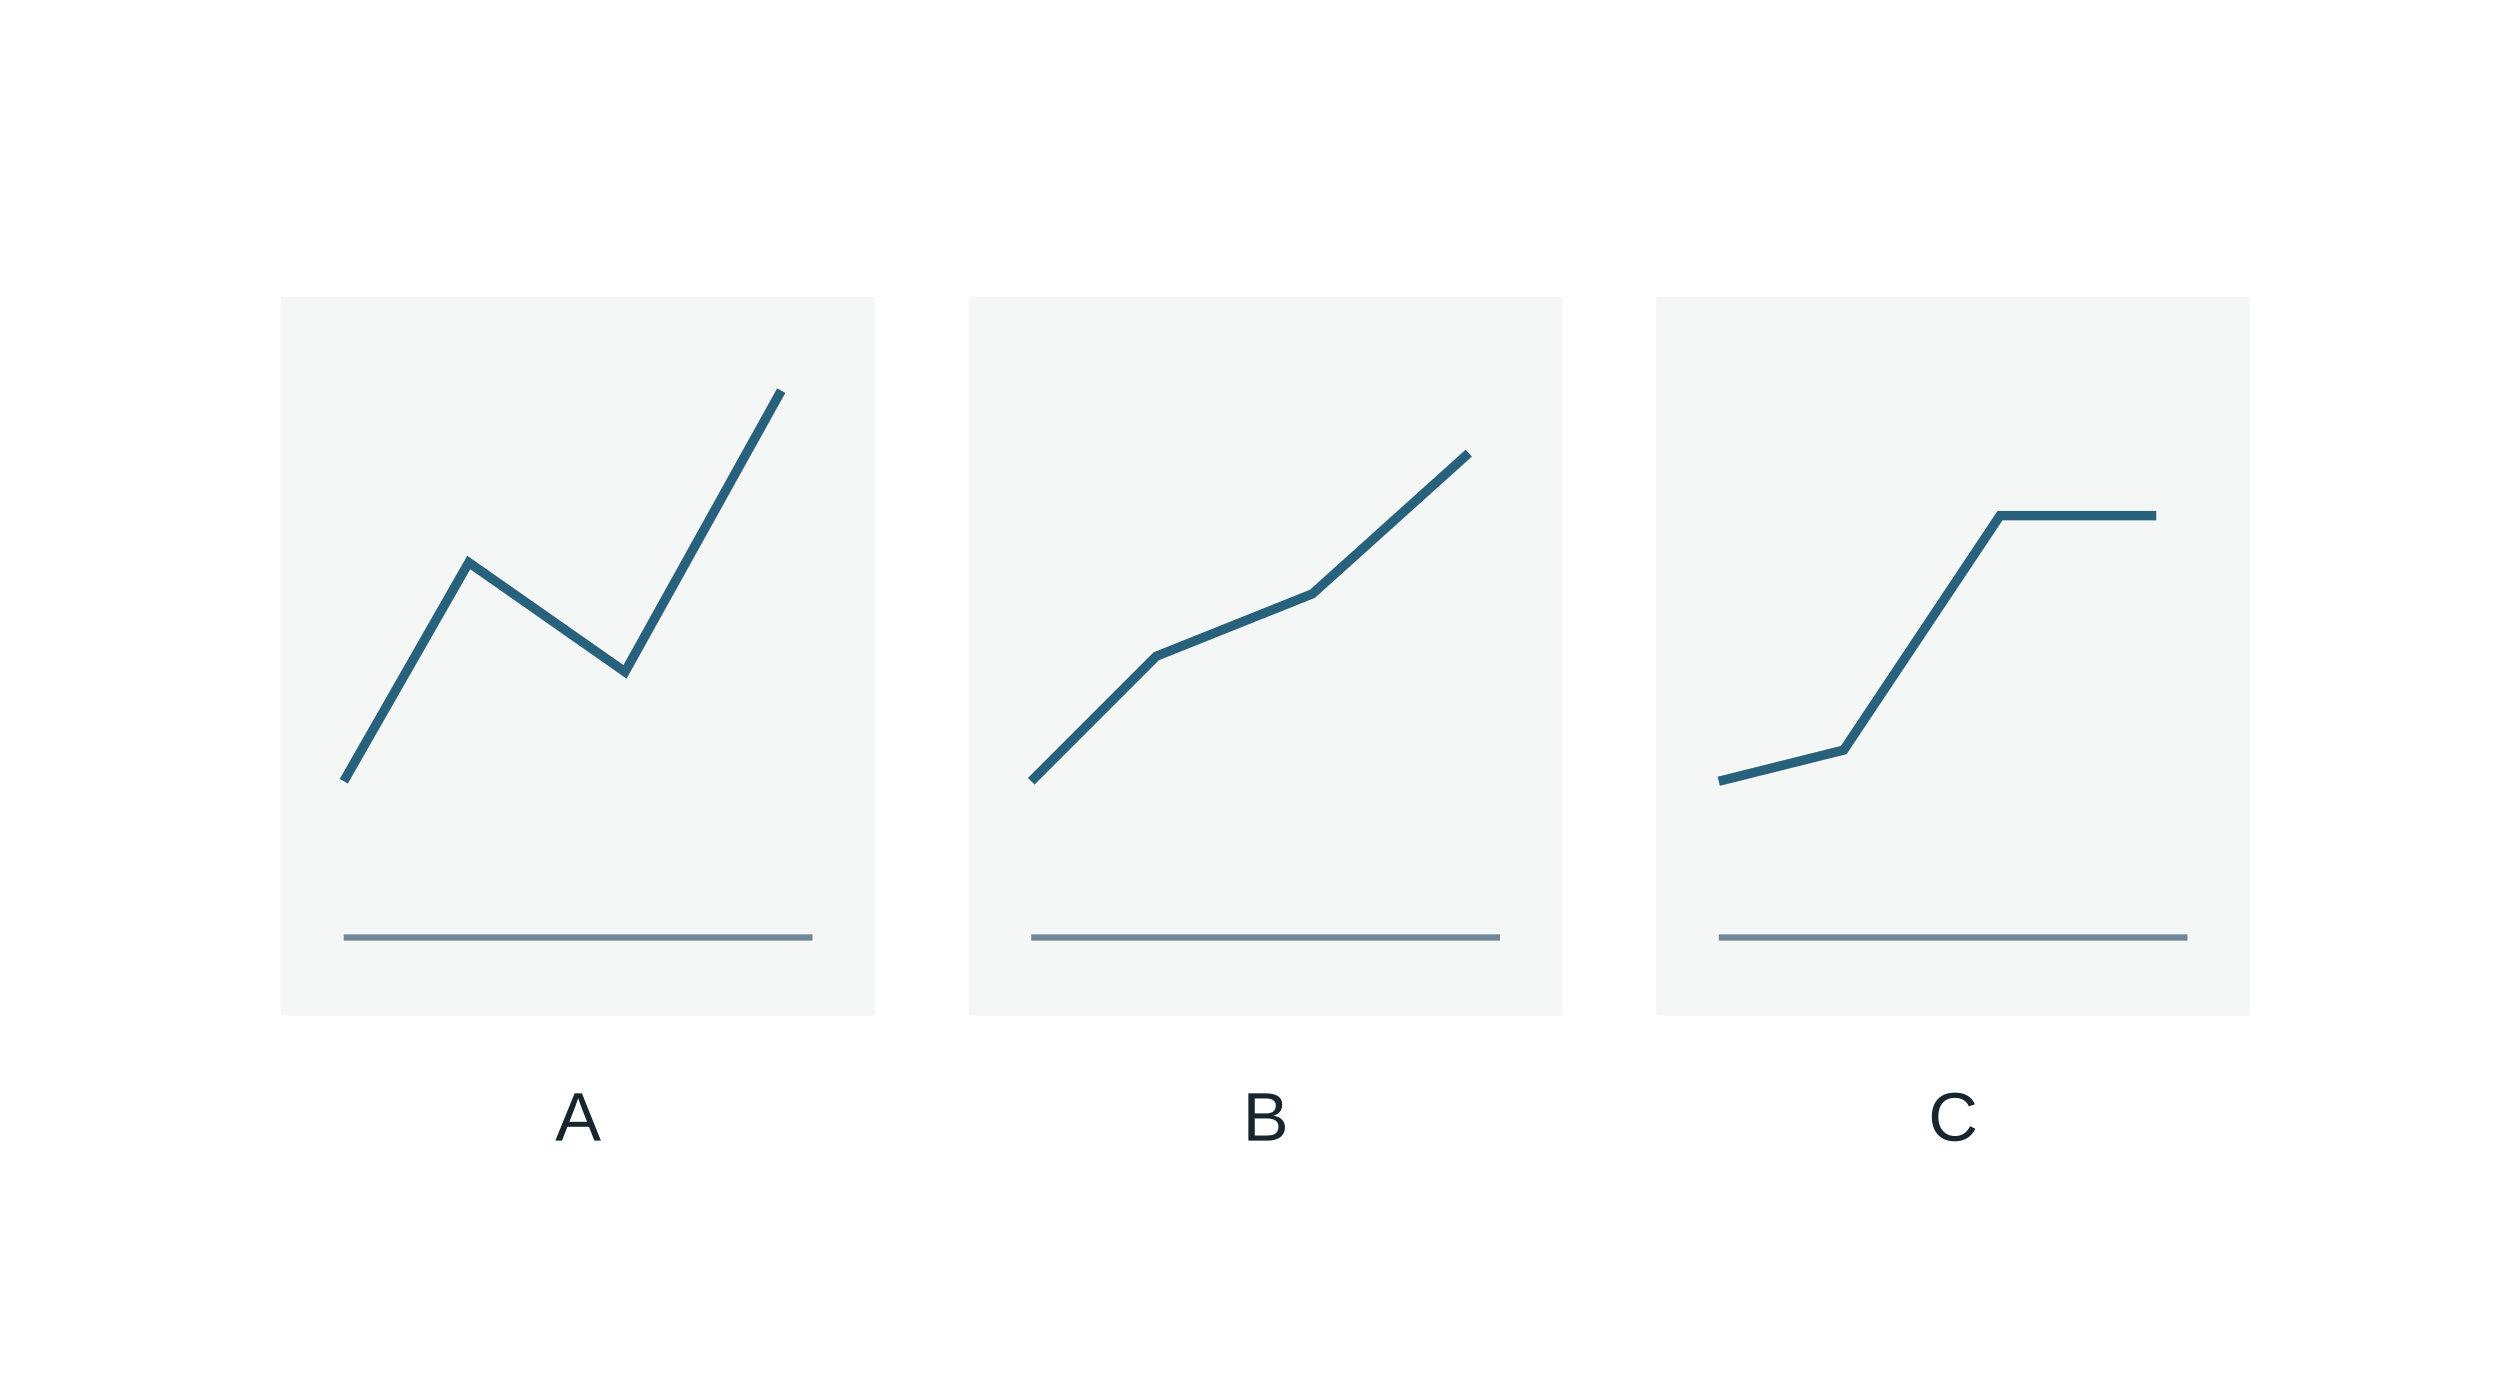
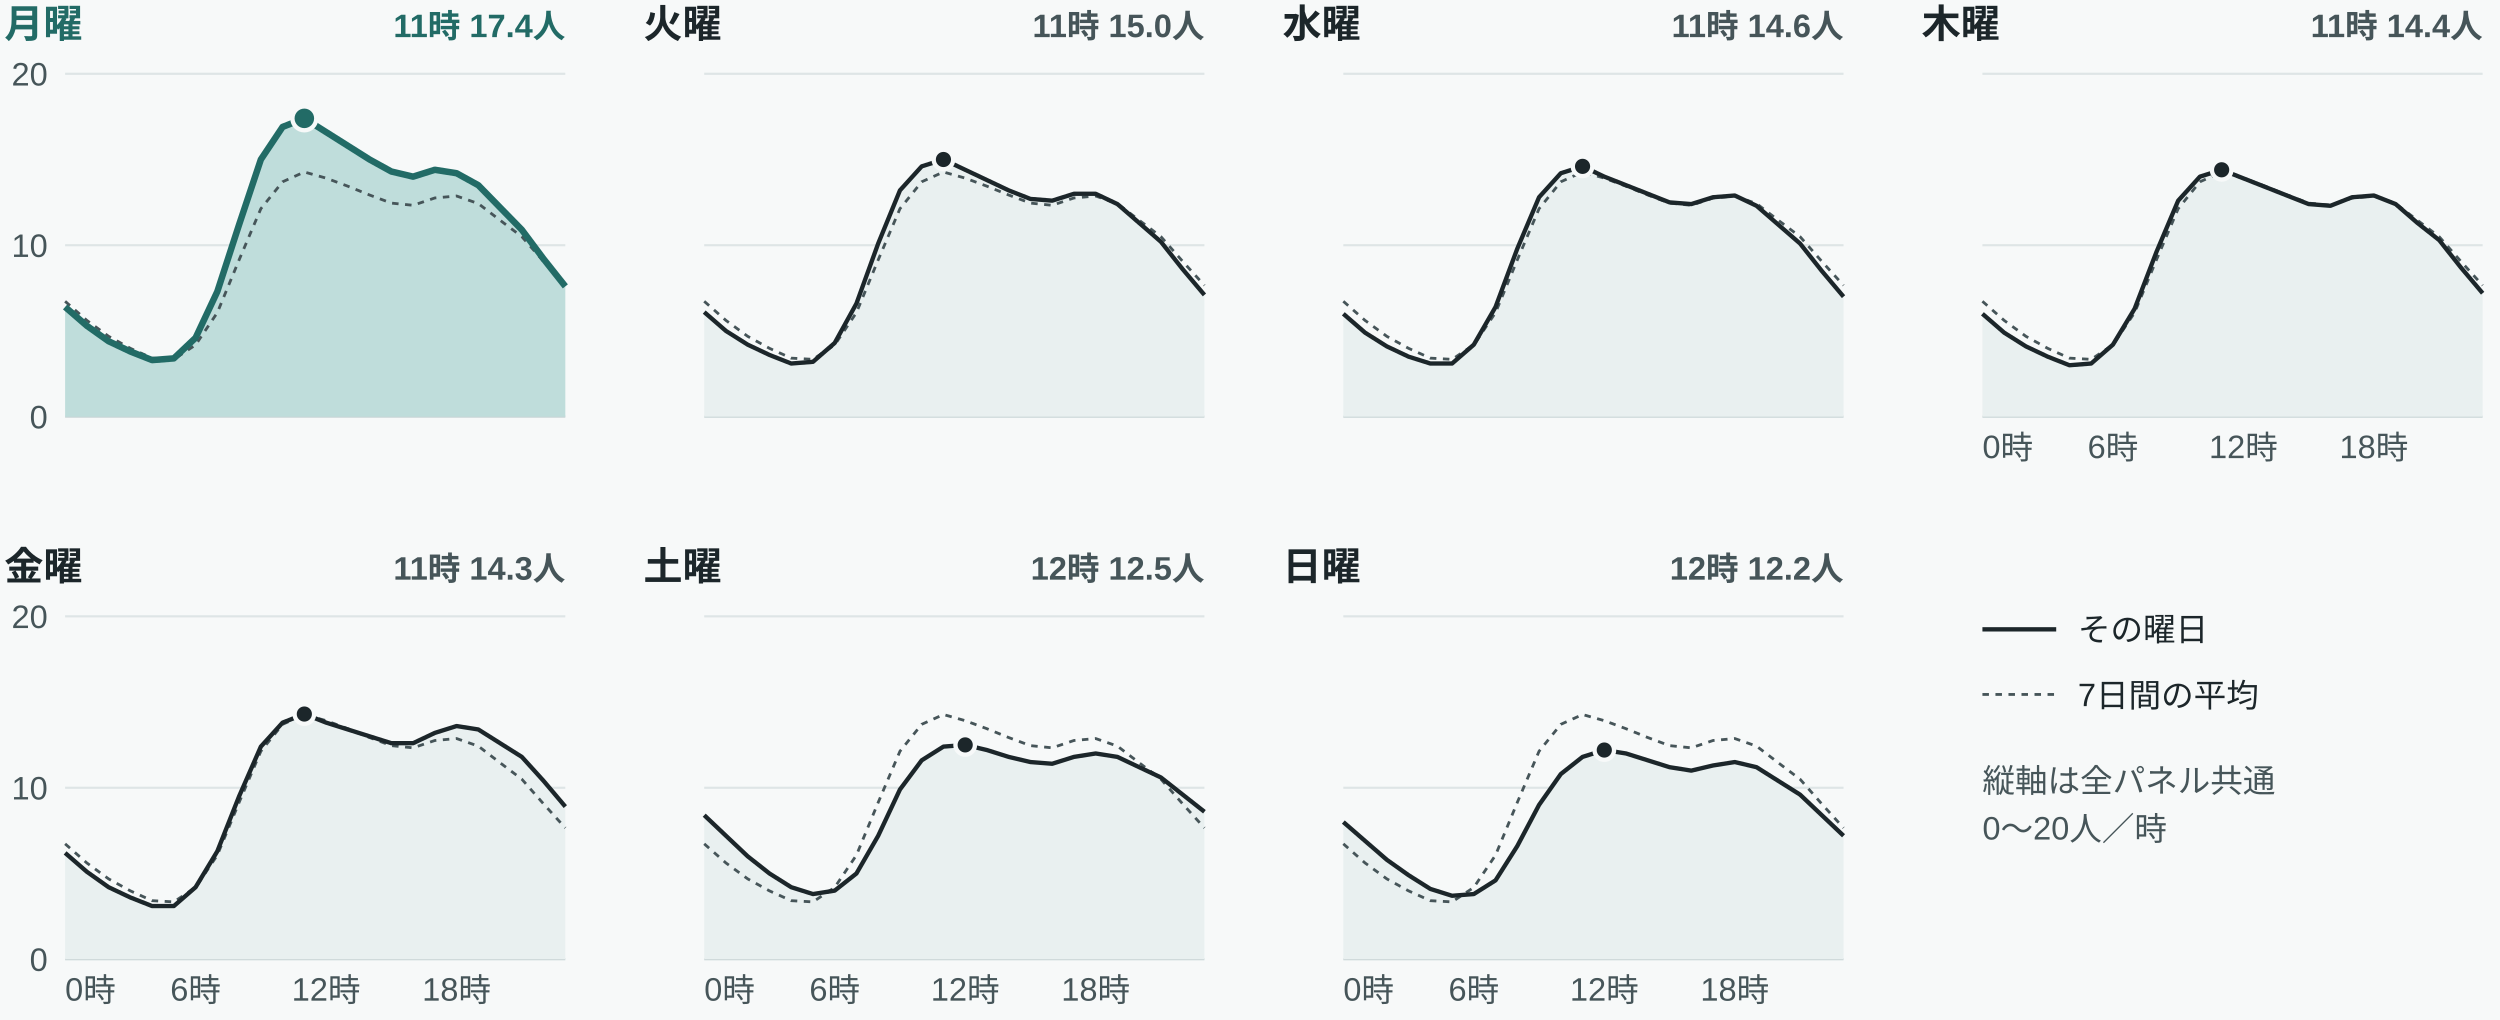
- <svg xmlns="http://www.w3.org/2000/svg" aria-labelledby="g-small-multiples-small-multiples-title g-small-multiples-small-multiples-desc" role="img" viewBox="0 0 800 440">
-   <g data-part="drawing">
-     <rect fill="#f5f7f6" height="230" rx="0" stroke="none" stroke-width="2" width="190" x="90" y="95" />
-     <line stroke="#718594" stroke-width="2" x1="110" x2="260" y1="300" y2="300" />
-     <polyline fill="none" points="110.0,250.0 150.0,180.0 200.0,215.0 250.0,125.0" stroke="#28617b" stroke-width="3" />
-     <text fill="#17252d" font-family="Arial, sans-serif" font-size="22" text-anchor="middle" x="185" y="365">A</text>
-     <rect fill="#f5f7f6" height="230" rx="0" stroke="none" stroke-width="2" width="190" x="310" y="95" />
-     <line stroke="#718594" stroke-width="2" x1="330" x2="480" y1="300" y2="300" />
-     <polyline fill="none" points="330.0,250.0 370.0,210.0 420.0,190.0 470.0,145.0" stroke="#28617b" stroke-width="3" />
-     <text fill="#17252d" font-family="Arial, sans-serif" font-size="22" text-anchor="middle" x="405" y="365">B</text>
-     <rect fill="#f5f7f6" height="230" rx="0" stroke="none" stroke-width="2" width="190" x="530" y="95" />
-     <line stroke="#718594" stroke-width="2" x1="550" x2="700" y1="300" y2="300" />
-     <polyline fill="none" points="550.0,250.0 590.0,240.0 640.0,165.0 690.0,165.0" stroke="#28617b" stroke-width="3" />
-     <text fill="#17252d" font-family="Arial, sans-serif" font-size="22" text-anchor="middle" x="625" y="365">C</text>
+ <svg xmlns="http://www.w3.org/2000/svg" viewBox="0 0 1152 470" width="1152" height="470" role="img" aria-labelledby="small-multiples-fig-title small-multiples-fig-desc" id="small-multiples-fig" class="ss-fig" font-family="&quot;Segoe UI&quot;,&quot;Helvetica Neue&quot;,&quot;Liberation Sans&quot;,Arial,sans-serif,&quot;BIZ UDPGothic&quot;,&quot;Hiragino Sans&quot;,&quot;Noto Sans JP&quot;,&quot;Yu Gothic&quot;,&quot;Meiryo&quot;,&quot;IPAPGothic&quot;,sans-serif" style="overflow:visible;">
+   <rect x="0" y="0" width="1152" height="470" fill="#f7f9f9" />
+   <g class="ss-panel">
+     <line x1="30" x2="260.5" y1="192" y2="192" stroke="#c9d5d6" stroke-width="1" />
+     <line x1="30" x2="260.5" y1="113" y2="113" stroke="#dee5e6" stroke-width="1" />
+     <line x1="30" x2="260.5" y1="34" y2="34" stroke="#dee5e6" stroke-width="1" />
+     <text x="22" y="197.4" font-size="15" text-anchor="end" fill="#465559">0</text>
+     <text x="22" y="118.4" font-size="15" text-anchor="end" fill="#465559">10</text>
+     <text x="22" y="39.4" font-size="15" text-anchor="end" fill="#465559">20</text>
+     <path d="M30 141.44L40.02 150.13L50.04 157.24L60.07 161.98L70.09 165.93L80.11 165.14L90.13 155.66L100.15 134.33L110.17 103.52L120.2 73.5L130.22 58.49L140.24 54.54L150.26 60.86L160.28 67.18L170.3 73.5L180.33 79.03L190.35 81.4L200.37 78.24L210.39 79.82L220.41 85.35L230.43 95.62L240.46 105.89L250.48 119.32L260.5 131.96L260.5 192L30 192Z" fill="#bfdddb" />
+     <path d="M30 138.84L40.02 147.65L50.04 154.98L60.07 160.51L70.09 165.03L80.11 165.59L90.13 158.93L100.15 144.04L110.17 119.77L120.2 96.18L130.22 83.77L140.24 79.26L150.26 82.08L160.28 85.8L170.3 89.86L180.33 93.59L190.35 94.6L200.37 91.22L210.39 90.32L220.41 93.81L230.43 101.49L240.46 109.05L250.48 120.45L260.5 131.51" fill="none" stroke="#465559" stroke-width="1.3" stroke-dasharray="3 3" />
+     <path d="M30 141.44L40.02 150.13L50.04 157.24L60.07 161.98L70.09 165.93L80.11 165.14L90.13 155.66L100.15 134.33L110.17 103.52L120.2 73.5L130.22 58.49L140.24 54.54L150.26 60.86L160.28 67.18L170.3 73.5L180.33 79.03L190.35 81.4L200.37 78.24L210.39 79.82L220.41 85.35L230.43 95.62L240.46 105.89L250.48 119.32L260.5 131.96" fill="none" stroke="#226b66" stroke-width="3" stroke-linejoin="round" />
+     <circle cx="140.24" cy="54.54" r="5.5" fill="#226b66" stroke="#f7f9f9" stroke-width="2" />
+     <text x="2" y="17.32" font-size="18" fill="#226b66" font-weight="700">月曜</text>
+     <text x="260.5" y="17.1" font-size="15" text-anchor="end" fill="#226b66" font-weight="700">11時 17.4人</text>
+   </g>
+   <g class="ss-panel">
+     <line x1="324.5" x2="555" y1="192" y2="192" stroke="#c9d5d6" stroke-width="1" />
+     <line x1="324.5" x2="555" y1="113" y2="113" stroke="#dee5e6" stroke-width="1" />
+     <line x1="324.5" x2="555" y1="34" y2="34" stroke="#dee5e6" stroke-width="1" />
+     <path d="M324.5 143.81L334.52 152.5L344.54 158.82L354.57 163.56L364.59 167.51L374.61 166.72L384.63 158.03L394.65 139.86L404.67 112.21L414.7 87.72L424.72 76.66L434.74 73.5L444.76 78.24L454.78 82.98L464.8 87.72L474.83 91.67L484.85 92.46L494.87 89.3L504.89 89.3L514.91 94.04L524.93 102.73L534.96 111.42L544.98 124.06L555 135.91L555 192L324.5 192Z" fill="#e9f0f0" />
+     <path d="M324.5 138.84L334.52 147.65L344.54 154.98L354.57 160.51L364.59 165.03L374.61 165.59L384.63 158.93L394.65 144.04L404.67 119.77L414.7 96.18L424.72 83.77L434.74 79.26L444.76 82.08L454.78 85.8L464.8 89.86L474.83 93.59L484.85 94.6L494.87 91.22L504.89 90.32L514.91 93.81L524.93 101.49L534.96 109.05L544.98 120.45L555 131.51" fill="none" stroke="#465559" stroke-width="1.3" stroke-dasharray="3 3" />
+     <path d="M324.5 143.81L334.52 152.5L344.54 158.82L354.57 163.56L364.59 167.51L374.61 166.72L384.63 158.03L394.65 139.86L404.67 112.21L414.7 87.72L424.72 76.66L434.74 73.5L444.76 78.24L454.78 82.98L464.8 87.72L474.83 91.67L484.85 92.46L494.87 89.3L504.89 89.3L514.91 94.04L524.93 102.73L534.96 111.42L544.98 124.06L555 135.91" fill="none" stroke="#1c262a" stroke-width="2" stroke-linejoin="round" />
+     <circle cx="434.74" cy="73.5" r="4.5" fill="#1c262a" stroke="#f7f9f9" stroke-width="2" />
+     <text x="296.5" y="17.32" font-size="18" fill="#1c262a" font-weight="700">火曜</text>
+     <text x="555" y="17.1" font-size="15" text-anchor="end" fill="#465559" font-weight="600">11時 15.0人</text>
+   </g>
+   <g class="ss-panel">
+     <line x1="619" x2="849.5" y1="192" y2="192" stroke="#c9d5d6" stroke-width="1" />
+     <line x1="619" x2="849.5" y1="113" y2="113" stroke="#dee5e6" stroke-width="1" />
+     <line x1="619" x2="849.5" y1="34" y2="34" stroke="#dee5e6" stroke-width="1" />
+     <path d="M619 144.6L629.02 153.29L639.04 159.61L649.07 164.35L659.09 167.51L669.11 167.51L679.13 158.82L689.15 141.44L699.17 114.58L709.2 90.88L719.22 79.82L729.24 76.66L739.26 81.4L749.28 85.35L759.3 89.3L769.33 93.25L779.35 94.04L789.37 90.88L799.39 90.09L809.41 94.83L819.43 103.52L829.46 112.21L839.48 124.85L849.5 136.7L849.5 192L619 192Z" fill="#e9f0f0" />
+     <path d="M619 138.84L629.02 147.65L639.04 154.98L649.07 160.51L659.09 165.03L669.11 165.59L679.13 158.93L689.15 144.04L699.17 119.77L709.2 96.18L719.22 83.77L729.24 79.26L739.26 82.08L749.28 85.8L759.3 89.86L769.33 93.59L779.35 94.6L789.37 91.22L799.39 90.32L809.41 93.81L819.43 101.49L829.46 109.05L839.48 120.45L849.5 131.51" fill="none" stroke="#465559" stroke-width="1.3" stroke-dasharray="3 3" />
+     <path d="M619 144.6L629.02 153.29L639.04 159.61L649.07 164.35L659.09 167.51L669.11 167.51L679.13 158.82L689.15 141.44L699.17 114.58L709.2 90.88L719.22 79.82L729.24 76.66L739.26 81.4L749.28 85.35L759.3 89.3L769.33 93.25L779.35 94.04L789.37 90.88L799.39 90.09L809.41 94.83L819.43 103.52L829.46 112.21L839.48 124.85L849.5 136.7" fill="none" stroke="#1c262a" stroke-width="2" stroke-linejoin="round" />
+     <circle cx="729.24" cy="76.66" r="4.5" fill="#1c262a" stroke="#f7f9f9" stroke-width="2" />
+     <text x="591" y="17.32" font-size="18" fill="#1c262a" font-weight="700">水曜</text>
+     <text x="849.5" y="17.1" font-size="15" text-anchor="end" fill="#465559" font-weight="600">11時 14.6人</text>
+   </g>
+   <g class="ss-panel">
+     <line x1="913.5" x2="1144" y1="192" y2="192" stroke="#c9d5d6" stroke-width="1" />
+     <line x1="913.5" x2="1144" y1="113" y2="113" stroke="#dee5e6" stroke-width="1" />
+     <line x1="913.5" x2="1144" y1="34" y2="34" stroke="#dee5e6" stroke-width="1" />
+     <path d="M913.5 144.6L923.52 153.29L933.54 159.61L943.57 164.35L953.59 168.3L963.61 167.51L973.63 158.82L983.65 142.23L993.67 116.16L1003.7 92.46L1013.72 81.4L1023.74 78.24L1033.76 82.19L1043.78 86.14L1053.8 90.09L1063.83 94.04L1073.85 94.83L1083.87 90.88L1093.89 90.09L1103.91 94.04L1113.93 102.73L1123.96 110.63L1133.98 123.27L1144 135.12L1144 192L913.5 192Z" fill="#e9f0f0" />
+     <path d="M913.5 138.84L923.52 147.65L933.54 154.98L943.57 160.51L953.59 165.03L963.61 165.59L973.63 158.93L983.65 144.04L993.67 119.77L1003.7 96.18L1013.72 83.77L1023.74 79.26L1033.76 82.08L1043.78 85.8L1053.8 89.86L1063.83 93.59L1073.85 94.6L1083.87 91.22L1093.89 90.32L1103.91 93.81L1113.93 101.49L1123.96 109.05L1133.98 120.45L1144 131.51" fill="none" stroke="#465559" stroke-width="1.3" stroke-dasharray="3 3" />
+     <path d="M913.5 144.6L923.52 153.29L933.54 159.61L943.57 164.35L953.59 168.3L963.61 167.51L973.63 158.82L983.65 142.23L993.67 116.16L1003.7 92.46L1013.72 81.4L1023.74 78.24L1033.76 82.19L1043.78 86.14L1053.8 90.09L1063.83 94.04L1073.85 94.83L1083.87 90.88L1093.89 90.09L1103.91 94.04L1113.93 102.73L1123.96 110.63L1133.98 123.27L1144 135.12" fill="none" stroke="#1c262a" stroke-width="2" stroke-linejoin="round" />
+     <circle cx="1023.74" cy="78.24" r="4.5" fill="#1c262a" stroke="#f7f9f9" stroke-width="2" />
+     <text x="885.5" y="17.32" font-size="18" fill="#1c262a" font-weight="700">木曜</text>
+     <text x="1144" y="17.1" font-size="15" text-anchor="end" fill="#465559" font-weight="600">11時 14.4人</text>
+     <text x="913.5" y="211.1" font-size="15" fill="#465559">0時</text>
+     <text x="973.63" y="211.1" font-size="15" text-anchor="middle" fill="#465559">6時</text>
+     <text x="1033.76" y="211.1" font-size="15" text-anchor="middle" fill="#465559">12時</text>
+     <text x="1093.89" y="211.1" font-size="15" text-anchor="middle" fill="#465559">18時</text>
+   </g>
+   <g class="ss-panel">
+     <line x1="30" x2="260.5" y1="442" y2="442" stroke="#c9d5d6" stroke-width="1" />
+     <line x1="30" x2="260.5" y1="363" y2="363" stroke="#dee5e6" stroke-width="1" />
+     <line x1="30" x2="260.5" y1="284" y2="284" stroke="#dee5e6" stroke-width="1" />
+     <text x="22" y="447.4" font-size="15" text-anchor="end" fill="#465559">0</text>
+     <text x="22" y="368.4" font-size="15" text-anchor="end" fill="#465559">10</text>
+     <text x="22" y="289.4" font-size="15" text-anchor="end" fill="#465559">20</text>
+     <path d="M30 393.02L40.02 401.71L50.04 408.82L60.07 413.56L70.09 417.51L80.11 417.51L90.13 408.82L100.15 392.23L110.17 366.95L120.2 344.04L130.22 332.98L140.24 329.03L150.26 332.98L160.28 336.14L170.3 339.3L180.33 342.46L190.35 342.46L200.37 337.72L210.39 334.56L220.41 336.14L230.43 342.46L240.46 348.78L250.48 359.84L260.5 371.69L260.5 442L30 442Z" fill="#e9f0f0" />
+     <path d="M30 388.84L40.02 397.65L50.04 404.98L60.07 410.51L70.09 415.03L80.11 415.59L90.13 408.93L100.15 394.04L110.17 369.77L120.2 346.18L130.22 333.77L140.24 329.26L150.26 332.08L160.28 335.8L170.3 339.86L180.33 343.59L190.35 344.6L200.37 341.22L210.39 340.32L220.41 343.81L230.43 351.49L240.46 359.05L250.48 370.45L260.5 381.51" fill="none" stroke="#465559" stroke-width="1.3" stroke-dasharray="3 3" />
+     <path d="M30 393.02L40.02 401.71L50.04 408.82L60.07 413.56L70.09 417.51L80.11 417.51L90.13 408.82L100.15 392.23L110.17 366.95L120.2 344.04L130.22 332.98L140.24 329.03L150.26 332.98L160.28 336.14L170.3 339.3L180.33 342.46L190.35 342.46L200.37 337.72L210.39 334.56L220.41 336.14L230.43 342.46L240.46 348.78L250.48 359.84L260.5 371.69" fill="none" stroke="#1c262a" stroke-width="2" stroke-linejoin="round" />
+     <circle cx="140.24" cy="329.03" r="4.5" fill="#1c262a" stroke="#f7f9f9" stroke-width="2" />
+     <text x="2" y="267.32" font-size="18" fill="#1c262a" font-weight="700">金曜</text>
+     <text x="260.5" y="267.1" font-size="15" text-anchor="end" fill="#465559" font-weight="600">11時 14.3人</text>
+     <text x="30" y="461.1" font-size="15" fill="#465559">0時</text>
+     <text x="90.13" y="461.1" font-size="15" text-anchor="middle" fill="#465559">6時</text>
+     <text x="150.26" y="461.1" font-size="15" text-anchor="middle" fill="#465559">12時</text>
+     <text x="210.39" y="461.1" font-size="15" text-anchor="middle" fill="#465559">18時</text>
+   </g>
+   <g class="ss-panel">
+     <line x1="324.5" x2="555" y1="442" y2="442" stroke="#c9d5d6" stroke-width="1" />
+     <line x1="324.5" x2="555" y1="363" y2="363" stroke="#dee5e6" stroke-width="1" />
+     <line x1="324.5" x2="555" y1="284" y2="284" stroke="#dee5e6" stroke-width="1" />
+     <path d="M324.5 375.64L334.52 385.12L344.54 394.6L354.57 402.5L364.59 408.82L374.61 411.98L384.63 410.4L394.65 402.5L404.67 385.12L414.7 363.79L424.72 350.36L434.74 344.04L444.76 343.25L454.78 345.62L464.8 348.78L474.83 351.15L484.85 351.94L494.87 348.78L504.89 347.2L514.91 348.78L524.93 353.52L534.96 358.26L544.98 366.16L555 374.06L555 442L324.5 442Z" fill="#e9f0f0" />
+     <path d="M324.5 388.84L334.52 397.65L344.54 404.98L354.57 410.51L364.59 415.03L374.61 415.59L384.63 408.93L394.65 394.04L404.67 369.77L414.7 346.18L424.72 333.77L434.74 329.26L444.76 332.08L454.78 335.8L464.8 339.86L474.83 343.59L484.85 344.6L494.87 341.22L504.89 340.32L514.91 343.81L524.93 351.49L534.96 359.05L544.98 370.45L555 381.51" fill="none" stroke="#465559" stroke-width="1.3" stroke-dasharray="3 3" />
+     <path d="M324.5 375.64L334.52 385.12L344.54 394.6L354.57 402.5L364.59 408.82L374.61 411.98L384.63 410.4L394.65 402.5L404.67 385.12L414.7 363.79L424.72 350.36L434.74 344.04L444.76 343.25L454.78 345.62L464.8 348.78L474.83 351.15L484.85 351.94L494.87 348.78L504.89 347.2L514.91 348.78L524.93 353.52L534.96 358.26L544.98 366.16L555 374.06" fill="none" stroke="#1c262a" stroke-width="2" stroke-linejoin="round" />
+     <circle cx="444.76" cy="343.25" r="4.5" fill="#1c262a" stroke="#f7f9f9" stroke-width="2" />
+     <text x="296.5" y="267.32" font-size="18" fill="#1c262a" font-weight="700">土曜</text>
+     <text x="555" y="267.1" font-size="15" text-anchor="end" fill="#465559" font-weight="600">12時 12.5人</text>
+     <text x="324.5" y="461.1" font-size="15" fill="#465559">0時</text>
+     <text x="384.63" y="461.1" font-size="15" text-anchor="middle" fill="#465559">6時</text>
+     <text x="444.76" y="461.1" font-size="15" text-anchor="middle" fill="#465559">12時</text>
+     <text x="504.89" y="461.1" font-size="15" text-anchor="middle" fill="#465559">18時</text>
+   </g>
+   <g class="ss-panel">
+     <line x1="619" x2="849.5" y1="442" y2="442" stroke="#c9d5d6" stroke-width="1" />
+     <line x1="619" x2="849.5" y1="363" y2="363" stroke="#dee5e6" stroke-width="1" />
+     <line x1="619" x2="849.5" y1="284" y2="284" stroke="#dee5e6" stroke-width="1" />
+     <path d="M619 378.8L629.02 387.49L639.04 396.18L649.07 403.29L659.09 409.61L669.11 412.77L679.13 411.98L689.15 405.66L699.17 389.86L709.2 370.9L719.22 356.68L729.24 348.78L739.26 345.62L749.28 347.2L759.3 350.36L769.33 353.52L779.35 355.1L789.37 352.73L799.39 351.15L809.41 353.52L819.43 359.84L829.46 366.16L839.48 375.64L849.5 385.12L849.5 442L619 442Z" fill="#e9f0f0" />
+     <path d="M619 388.84L629.02 397.65L639.04 404.98L649.07 410.51L659.09 415.03L669.11 415.59L679.13 408.93L689.15 394.04L699.17 369.77L709.2 346.18L719.22 333.77L729.24 329.26L739.26 332.08L749.28 335.8L759.3 339.86L769.33 343.59L779.35 344.6L789.37 341.22L799.39 340.32L809.41 343.81L819.43 351.49L829.46 359.05L839.48 370.45L849.5 381.51" fill="none" stroke="#465559" stroke-width="1.3" stroke-dasharray="3 3" />
+     <path d="M619 378.8L629.02 387.49L639.04 396.18L649.07 403.29L659.09 409.61L669.11 412.77L679.13 411.98L689.15 405.66L699.17 389.86L709.2 370.9L719.22 356.68L729.24 348.78L739.26 345.62L749.28 347.2L759.3 350.36L769.33 353.52L779.35 355.1L789.37 352.73L799.39 351.15L809.41 353.52L819.43 359.84L829.46 366.16L839.48 375.64L849.5 385.12" fill="none" stroke="#1c262a" stroke-width="2" stroke-linejoin="round" />
+     <circle cx="739.26" cy="345.62" r="4.5" fill="#1c262a" stroke="#f7f9f9" stroke-width="2" />
+     <text x="591" y="267.32" font-size="18" fill="#1c262a" font-weight="700">日曜</text>
+     <text x="849.5" y="267.1" font-size="15" text-anchor="end" fill="#465559" font-weight="600">12時 12.2人</text>
+     <text x="619" y="461.1" font-size="15" fill="#465559">0時</text>
+     <text x="679.13" y="461.1" font-size="15" text-anchor="middle" fill="#465559">6時</text>
+     <text x="739.26" y="461.1" font-size="15" text-anchor="middle" fill="#465559">12時</text>
+     <text x="799.39" y="461.1" font-size="15" text-anchor="middle" fill="#465559">18時</text>
+   </g>
+   <g class="ss-key">
+     <line x1="913.5" x2="947.5" y1="290" y2="290" stroke="#1c262a" stroke-width="2" />
+     <text x="957.5" y="295.4" font-size="15" fill="#1c262a">その曜日</text>
+     <line x1="913.5" x2="947.5" y1="320" y2="320" stroke="#465559" stroke-width="1.3" stroke-dasharray="3 3" />
+     <text x="957.5" y="325.4" font-size="15" fill="#1c262a">7日間の平均</text>
+     <text x="913.5" y="365.1" font-size="15" fill="#465559">
+       <tspan x="913.5" y="365.1">縦軸は全パネル共通</tspan>
+       <tspan x="913.5" dy="21.75">0〜20人／時</tspan>
+     </text>
  </g>
</svg>
